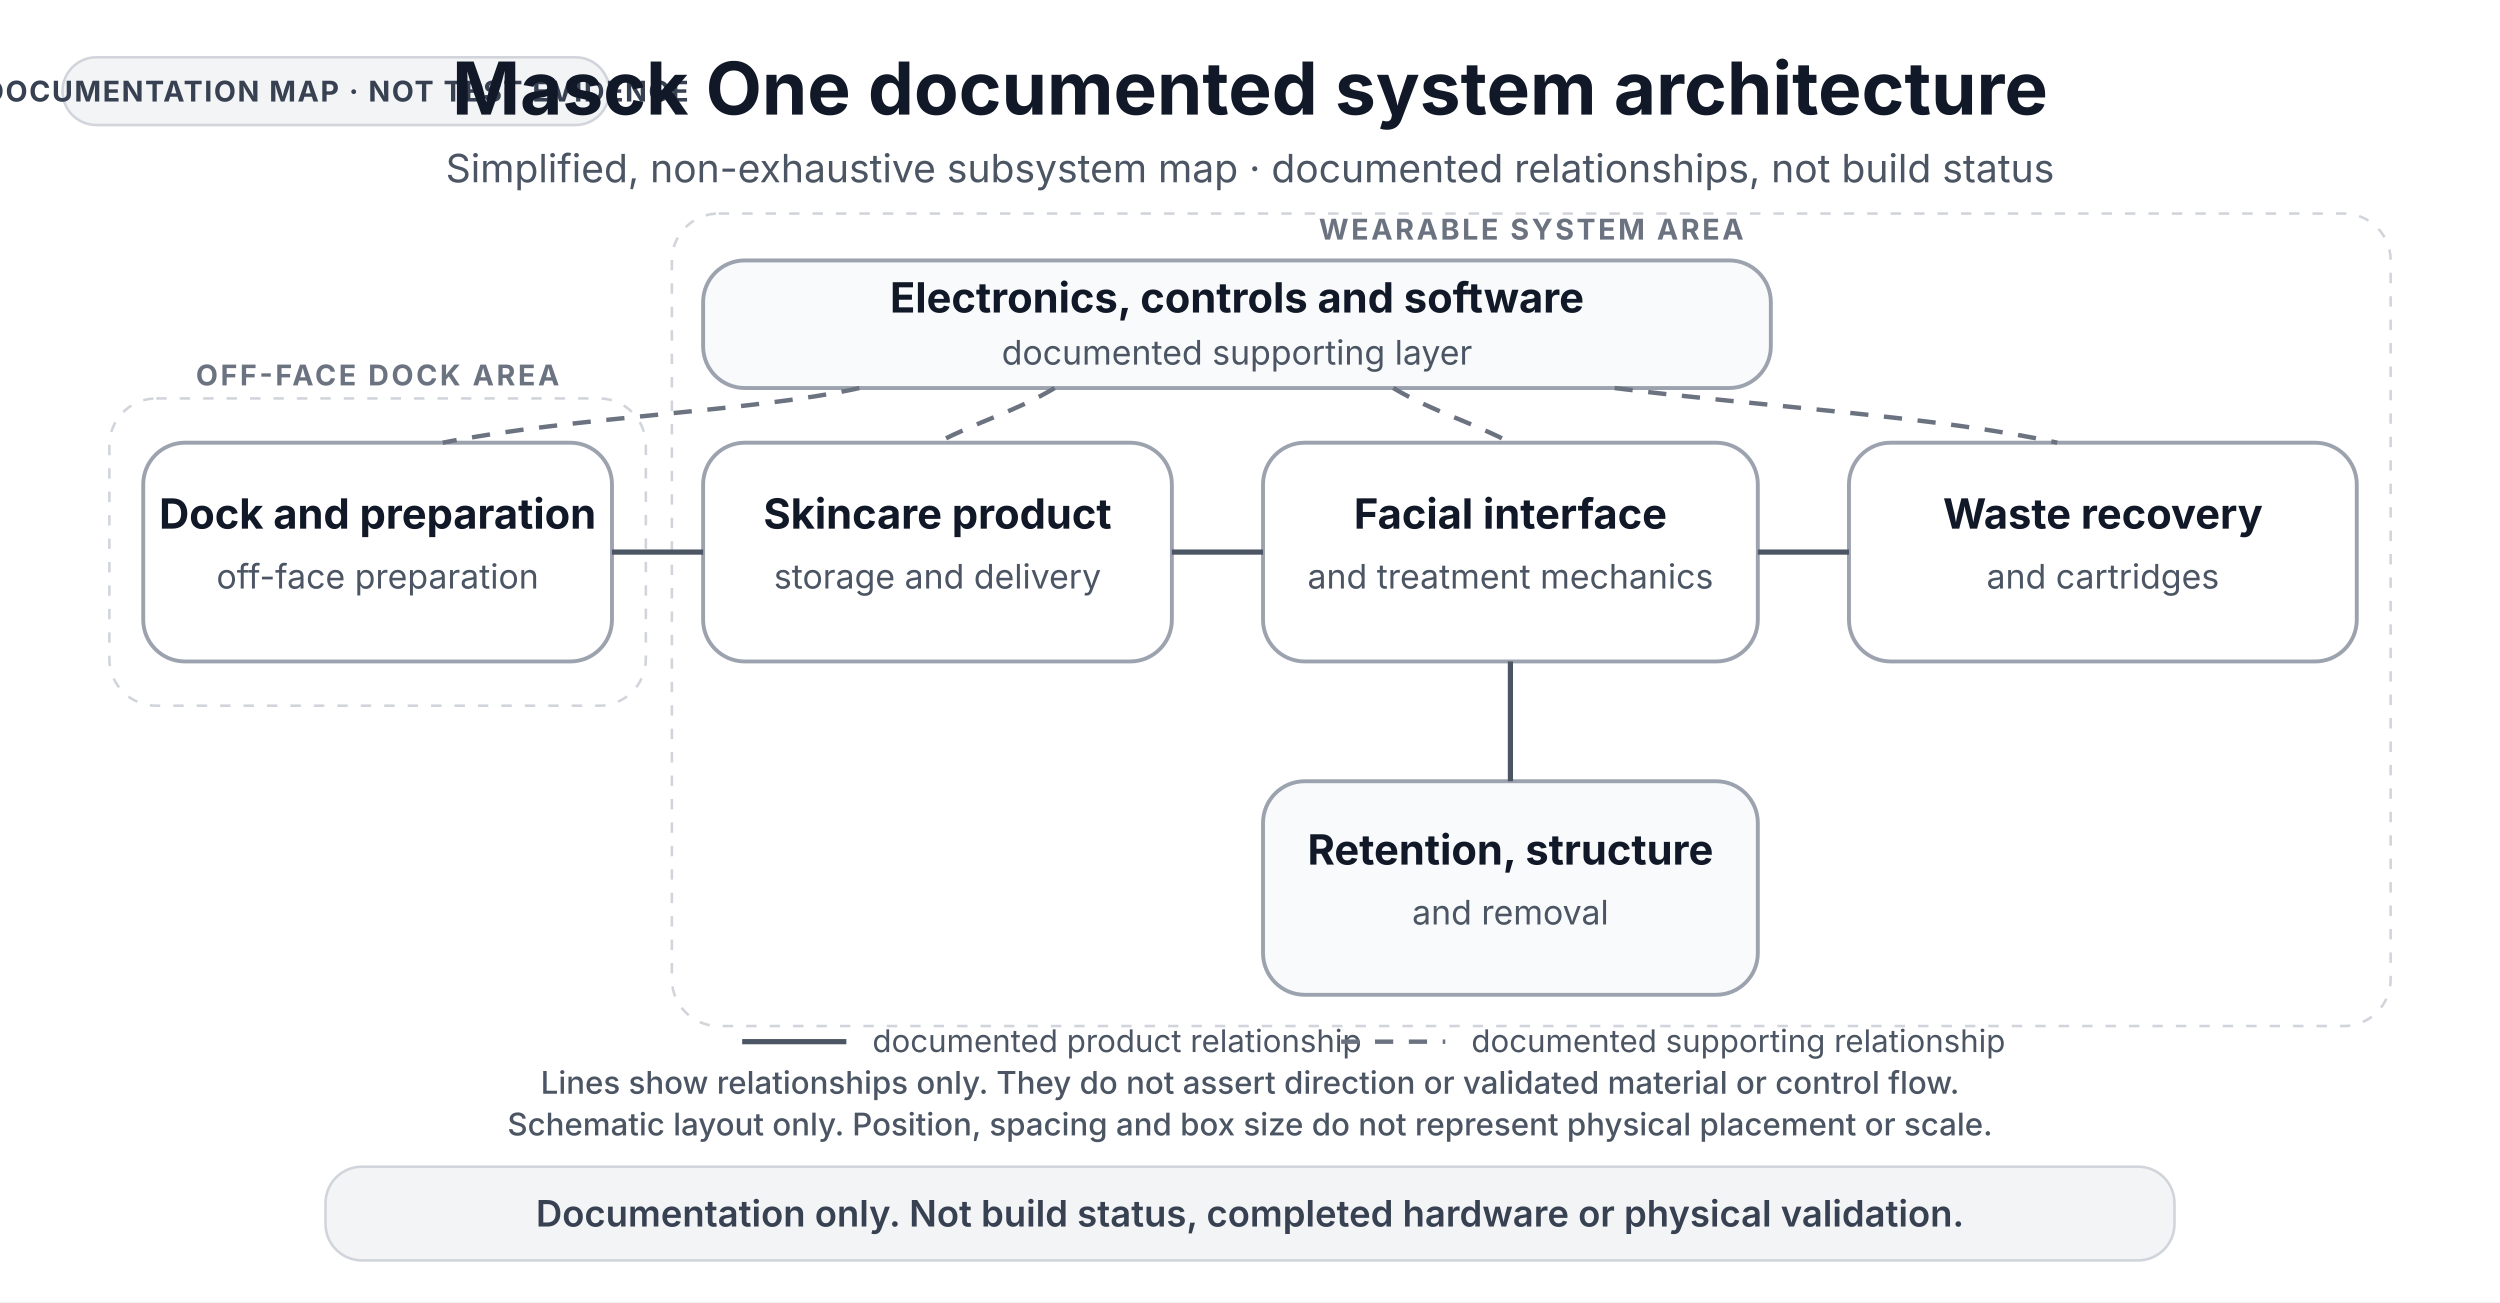
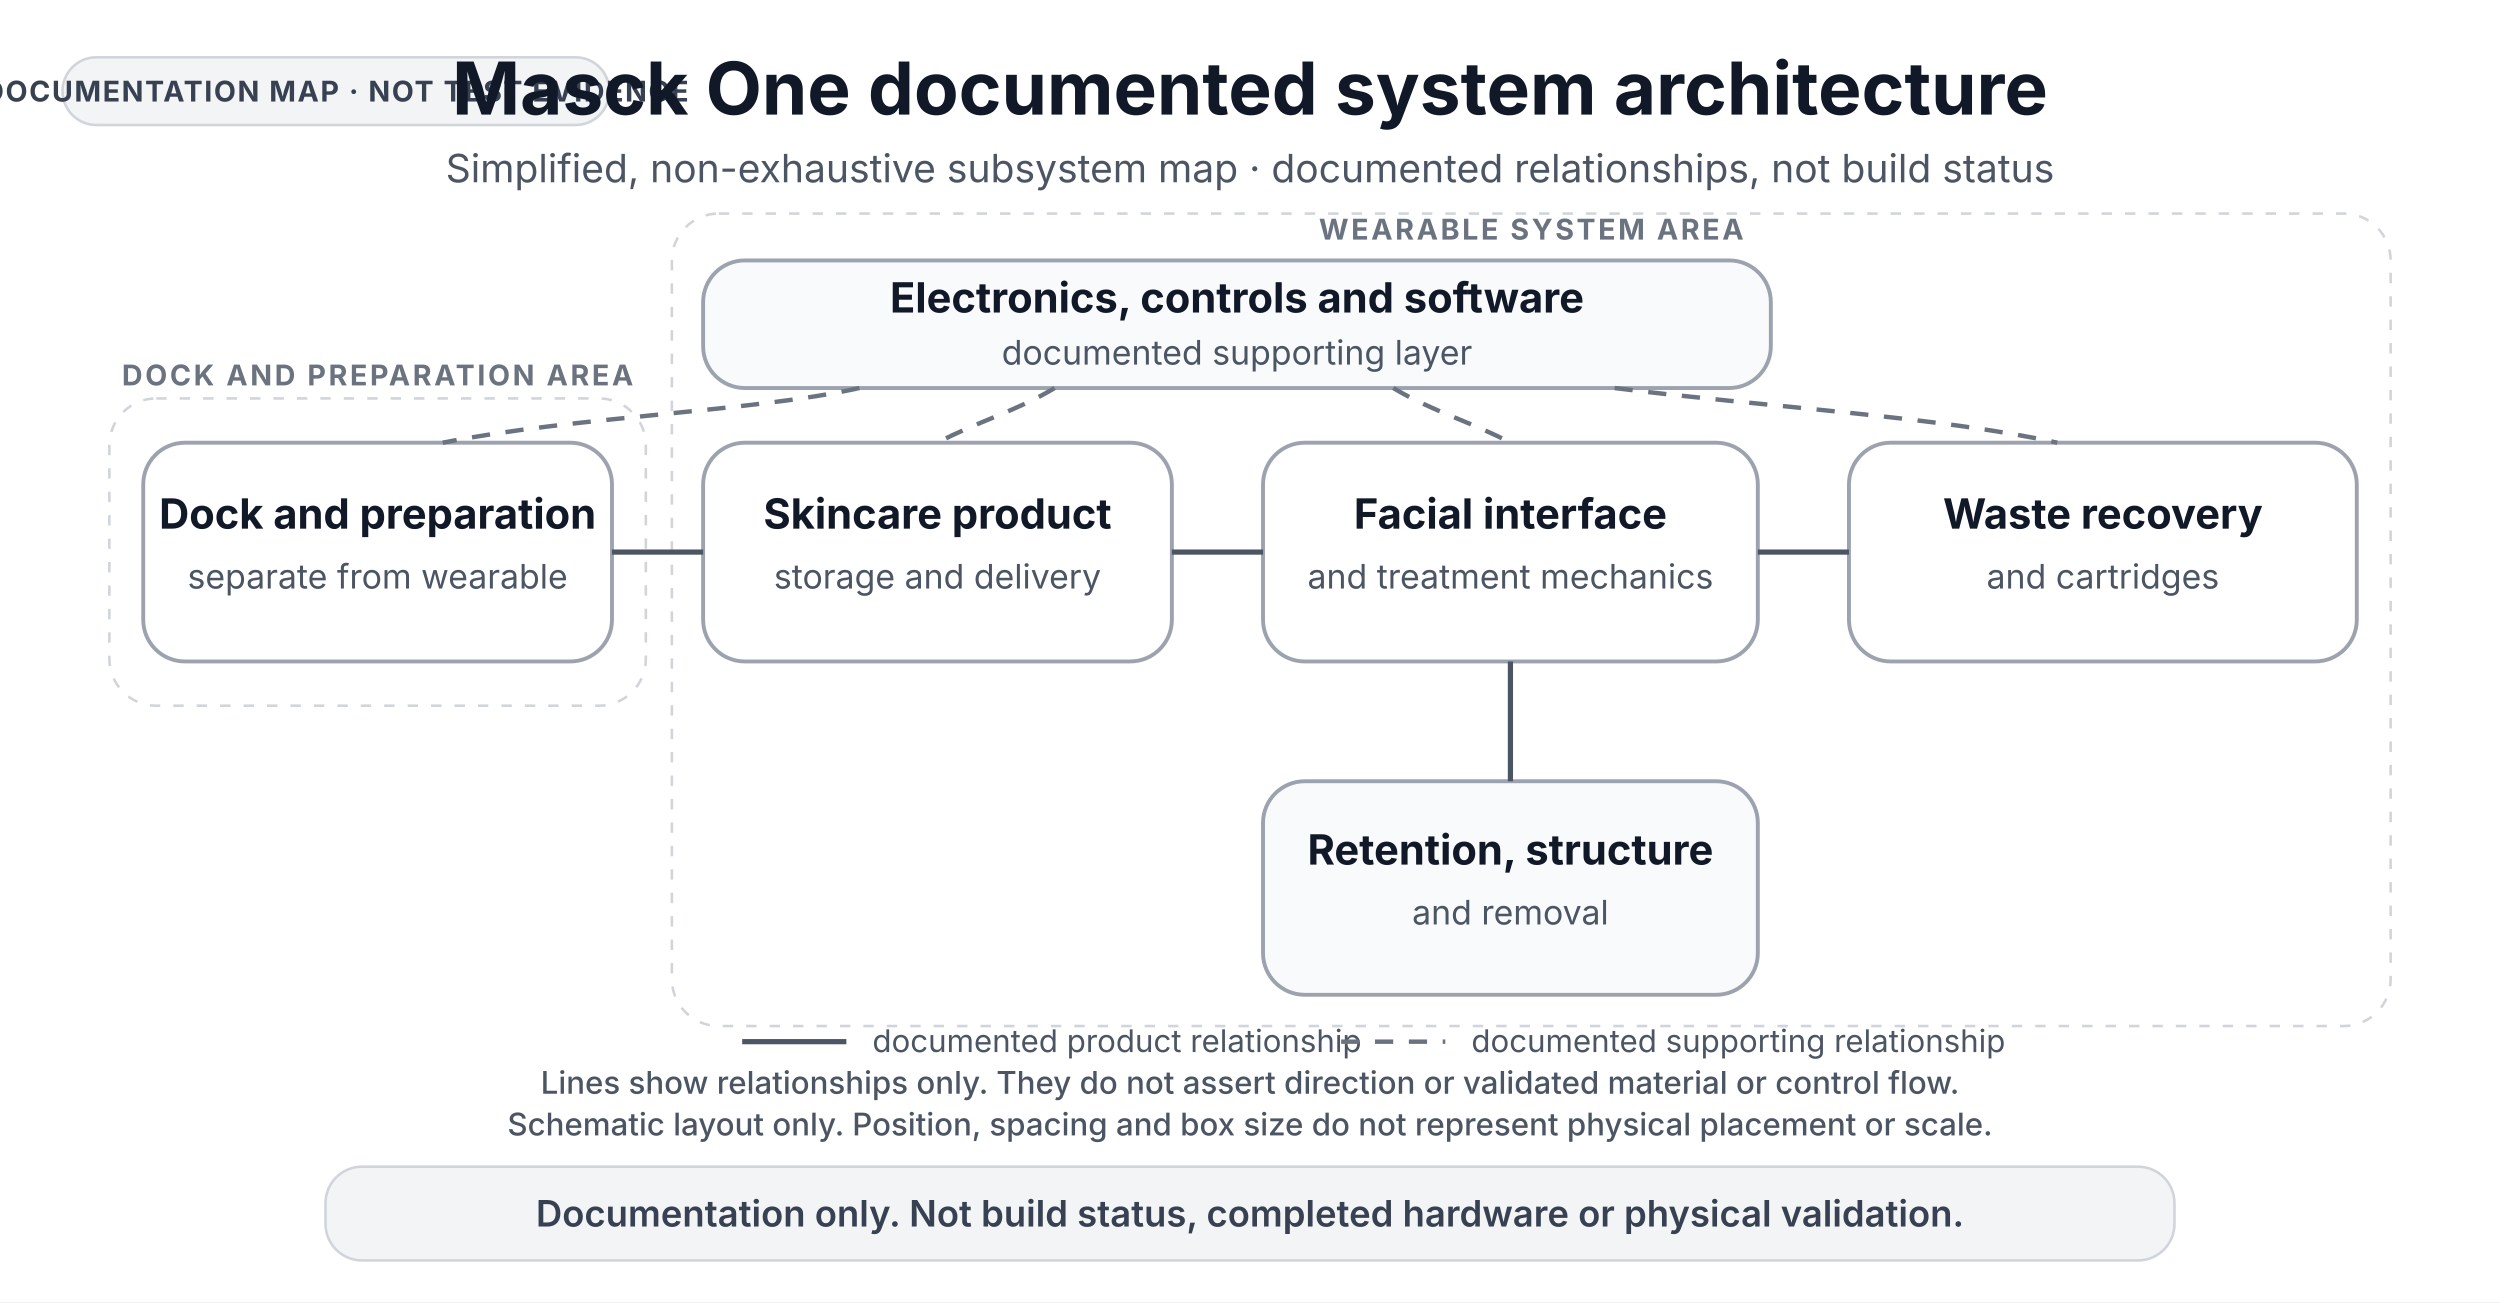
<svg xmlns="http://www.w3.org/2000/svg" width="960" height="500" viewBox="0 0 960 500" role="img" aria-labelledby="title desc">
  <defs>
    <style>
      .title { font: 700 28px system-ui, -apple-system, BlinkMacSystemFont, 'Segoe UI', sans-serif; fill: #111827; }
      .subtitle { font: 400 15px system-ui, -apple-system, BlinkMacSystemFont, 'Segoe UI', sans-serif; fill: #4b5563; }
      .badge { font: 700 11px system-ui, -apple-system, BlinkMacSystemFont, 'Segoe UI', sans-serif; fill: #374151; text-anchor: middle; letter-spacing: 0.6px; }
      .zone { font: 700 11px system-ui, -apple-system, BlinkMacSystemFont, 'Segoe UI', sans-serif; fill: #6b7280; text-anchor: middle; letter-spacing: 1px; }
      .node-title { font: 650 16px system-ui, -apple-system, BlinkMacSystemFont, 'Segoe UI', sans-serif; fill: #111827; text-anchor: middle; }
      .node-sub { font: 400 13px system-ui, -apple-system, BlinkMacSystemFont, 'Segoe UI', sans-serif; fill: #4b5563; text-anchor: middle; }
      .legend { font: 400 12px system-ui, -apple-system, BlinkMacSystemFont, 'Segoe UI', sans-serif; fill: #4b5563; }
      .boundary-note { font: 500 12px system-ui, -apple-system, BlinkMacSystemFont, 'Segoe UI', sans-serif; fill: #4b5563; text-anchor: middle; }
      .footer { font: 600 14px system-ui, -apple-system, BlinkMacSystemFont, 'Segoe UI', sans-serif; fill: #374151; text-anchor: middle; }
      .box { fill: #ffffff; stroke: #9ca3af; stroke-width: 1.5; rx: 16; }
      .support { fill: #f9fafb; stroke: #9ca3af; stroke-width: 1.5; rx: 16; }
      .zone-box { fill: none; stroke: #d1d5db; stroke-width: 1; stroke-dasharray: 4 5; rx: 18; }
      .relationship { fill: none; stroke: #4b5563; stroke-width: 2; }
      .support-relationship { fill: none; stroke: #6b7280; stroke-width: 1.7; stroke-dasharray: 7 6; }
      .legend-solid { fill: none; stroke: #4b5563; stroke-width: 2; }
      .legend-dashed { fill: none; stroke: #6b7280; stroke-width: 1.7; stroke-dasharray: 7 6; }
    </style>
  </defs>
  <rect width="960" height="500" fill="#ffffff" />
  <rect x="24" y="22" width="210" height="26" rx="13" fill="#f3f4f6" stroke="#d1d5db" />
  <text x="129" y="39" class="badge">DOCUMENTATION MAP · NOT TEST EVIDENCE</text>
  <text x="480" y="44" class="title" text-anchor="middle">Masck One documented system architecture</text>
  <text x="480" y="70" class="subtitle" text-anchor="middle">Simplified, non-exhaustive subsystem map · documented relationships, not build status</text>
  <rect x="42" y="153" width="206" height="118" class="zone-box" />
-   <text x="145" y="148" class="zone">OFF-FACE DOCK AREA</text>
+   <text x="145" y="148" class="zone">DOCK AND PREPARATION AREA</text>
  <rect x="258" y="82" width="660" height="312" class="zone-box" />
  <text x="588" y="92" class="zone">WEARABLE SYSTEM AREA</text>
  <rect x="55" y="170" width="180" height="84" class="box" />
  <text x="145" y="203" class="node-title">Dock and preparation</text>
-   <text x="145" y="226" class="node-sub">off-face preparation</text>
+   <text x="145" y="226" class="node-sub">separate from wearable</text>
  <rect x="270" y="170" width="180" height="84" class="box" />
  <text x="360" y="203" class="node-title">Skincare product</text>
  <text x="360" y="226" class="node-sub">storage and delivery</text>
  <rect x="485" y="170" width="190" height="84" class="box" />
  <text x="580" y="203" class="node-title">Facial interface</text>
  <text x="580" y="226" class="node-sub">and treatment mechanics</text>
  <rect x="710" y="170" width="195" height="84" class="box" />
  <text x="807.5" y="203" class="node-title">Waste recovery</text>
  <text x="807.5" y="226" class="node-sub">and cartridges</text>
  <path d="M235 212 H270" class="relationship" />
  <path d="M450 212 H485" class="relationship" />
  <path d="M675 212 H710" class="relationship" />
  <rect x="485" y="300" width="190" height="82" class="support" />
  <text x="580" y="332" class="node-title">Retention, structure</text>
  <text x="580" y="355" class="node-sub">and removal</text>
  <path d="M580 300 V254" class="relationship" />
  <rect x="270" y="100" width="410" height="49" class="support" />
  <text x="475" y="120" class="node-title">Electronics, controls and software</text>
  <text x="475" y="140" class="node-sub">documented supporting layer</text>
  <path d="M330 149 C290 158 220 160 170 170" class="support-relationship" />
  <path d="M405 149 C390 158 375 162 360 170" class="support-relationship" />
  <path d="M535 149 C550 158 565 162 580 170" class="support-relationship" />
  <path d="M620 149 C675 156 745 160 790 170" class="support-relationship" />
  <line x1="285" y1="400" x2="325" y2="400" class="legend-solid" />
  <text x="335" y="404" class="legend">documented product relationship</text>
  <line x1="515" y1="400" x2="555" y2="400" class="legend-dashed" />
  <text x="565" y="404" class="legend">documented supporting relationship</text>
  <text x="480" y="420" class="boundary-note">Lines show relationships only. They do not assert direction or validated material or control flow.</text>
  <text x="480" y="436" class="boundary-note">Schematic layout only. Position, spacing and box size do not represent physical placement or scale.</text>
  <rect x="125" y="448" width="710" height="36" rx="14" fill="#f3f4f6" stroke="#d1d5db" />
  <text x="480" y="471" class="footer">Documentation only. Not build status, completed hardware or physical validation.</text>
</svg>
